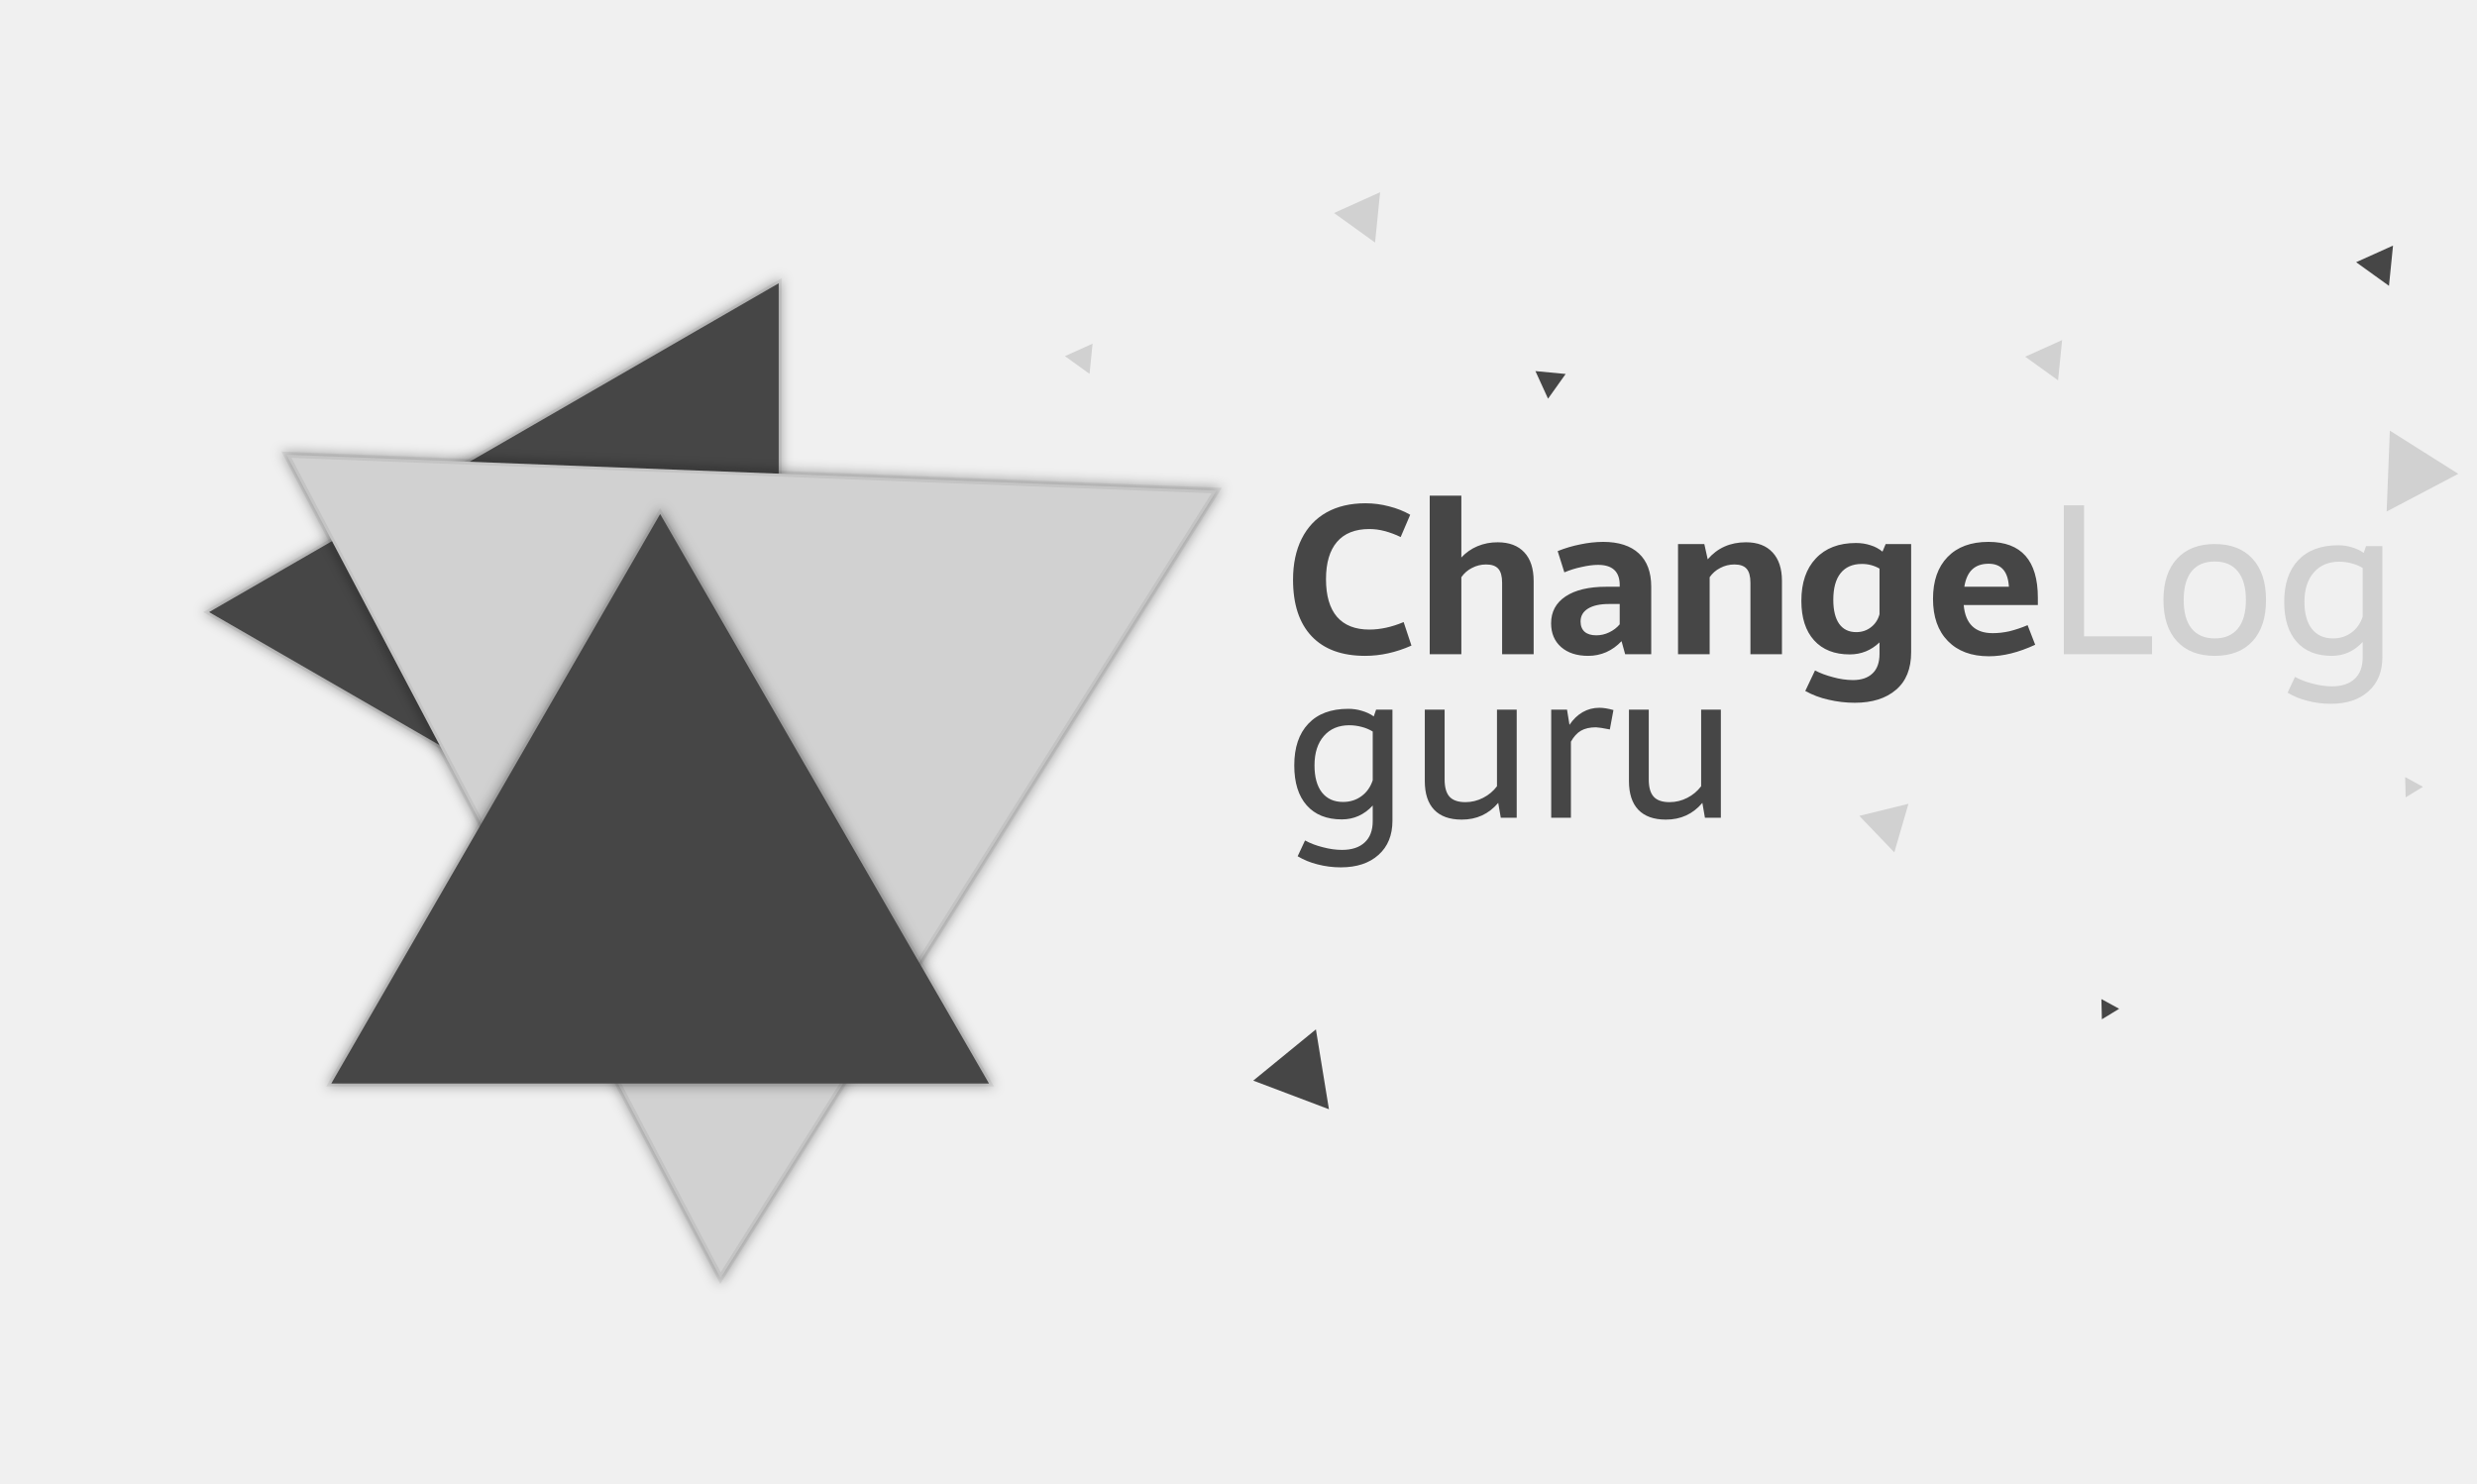
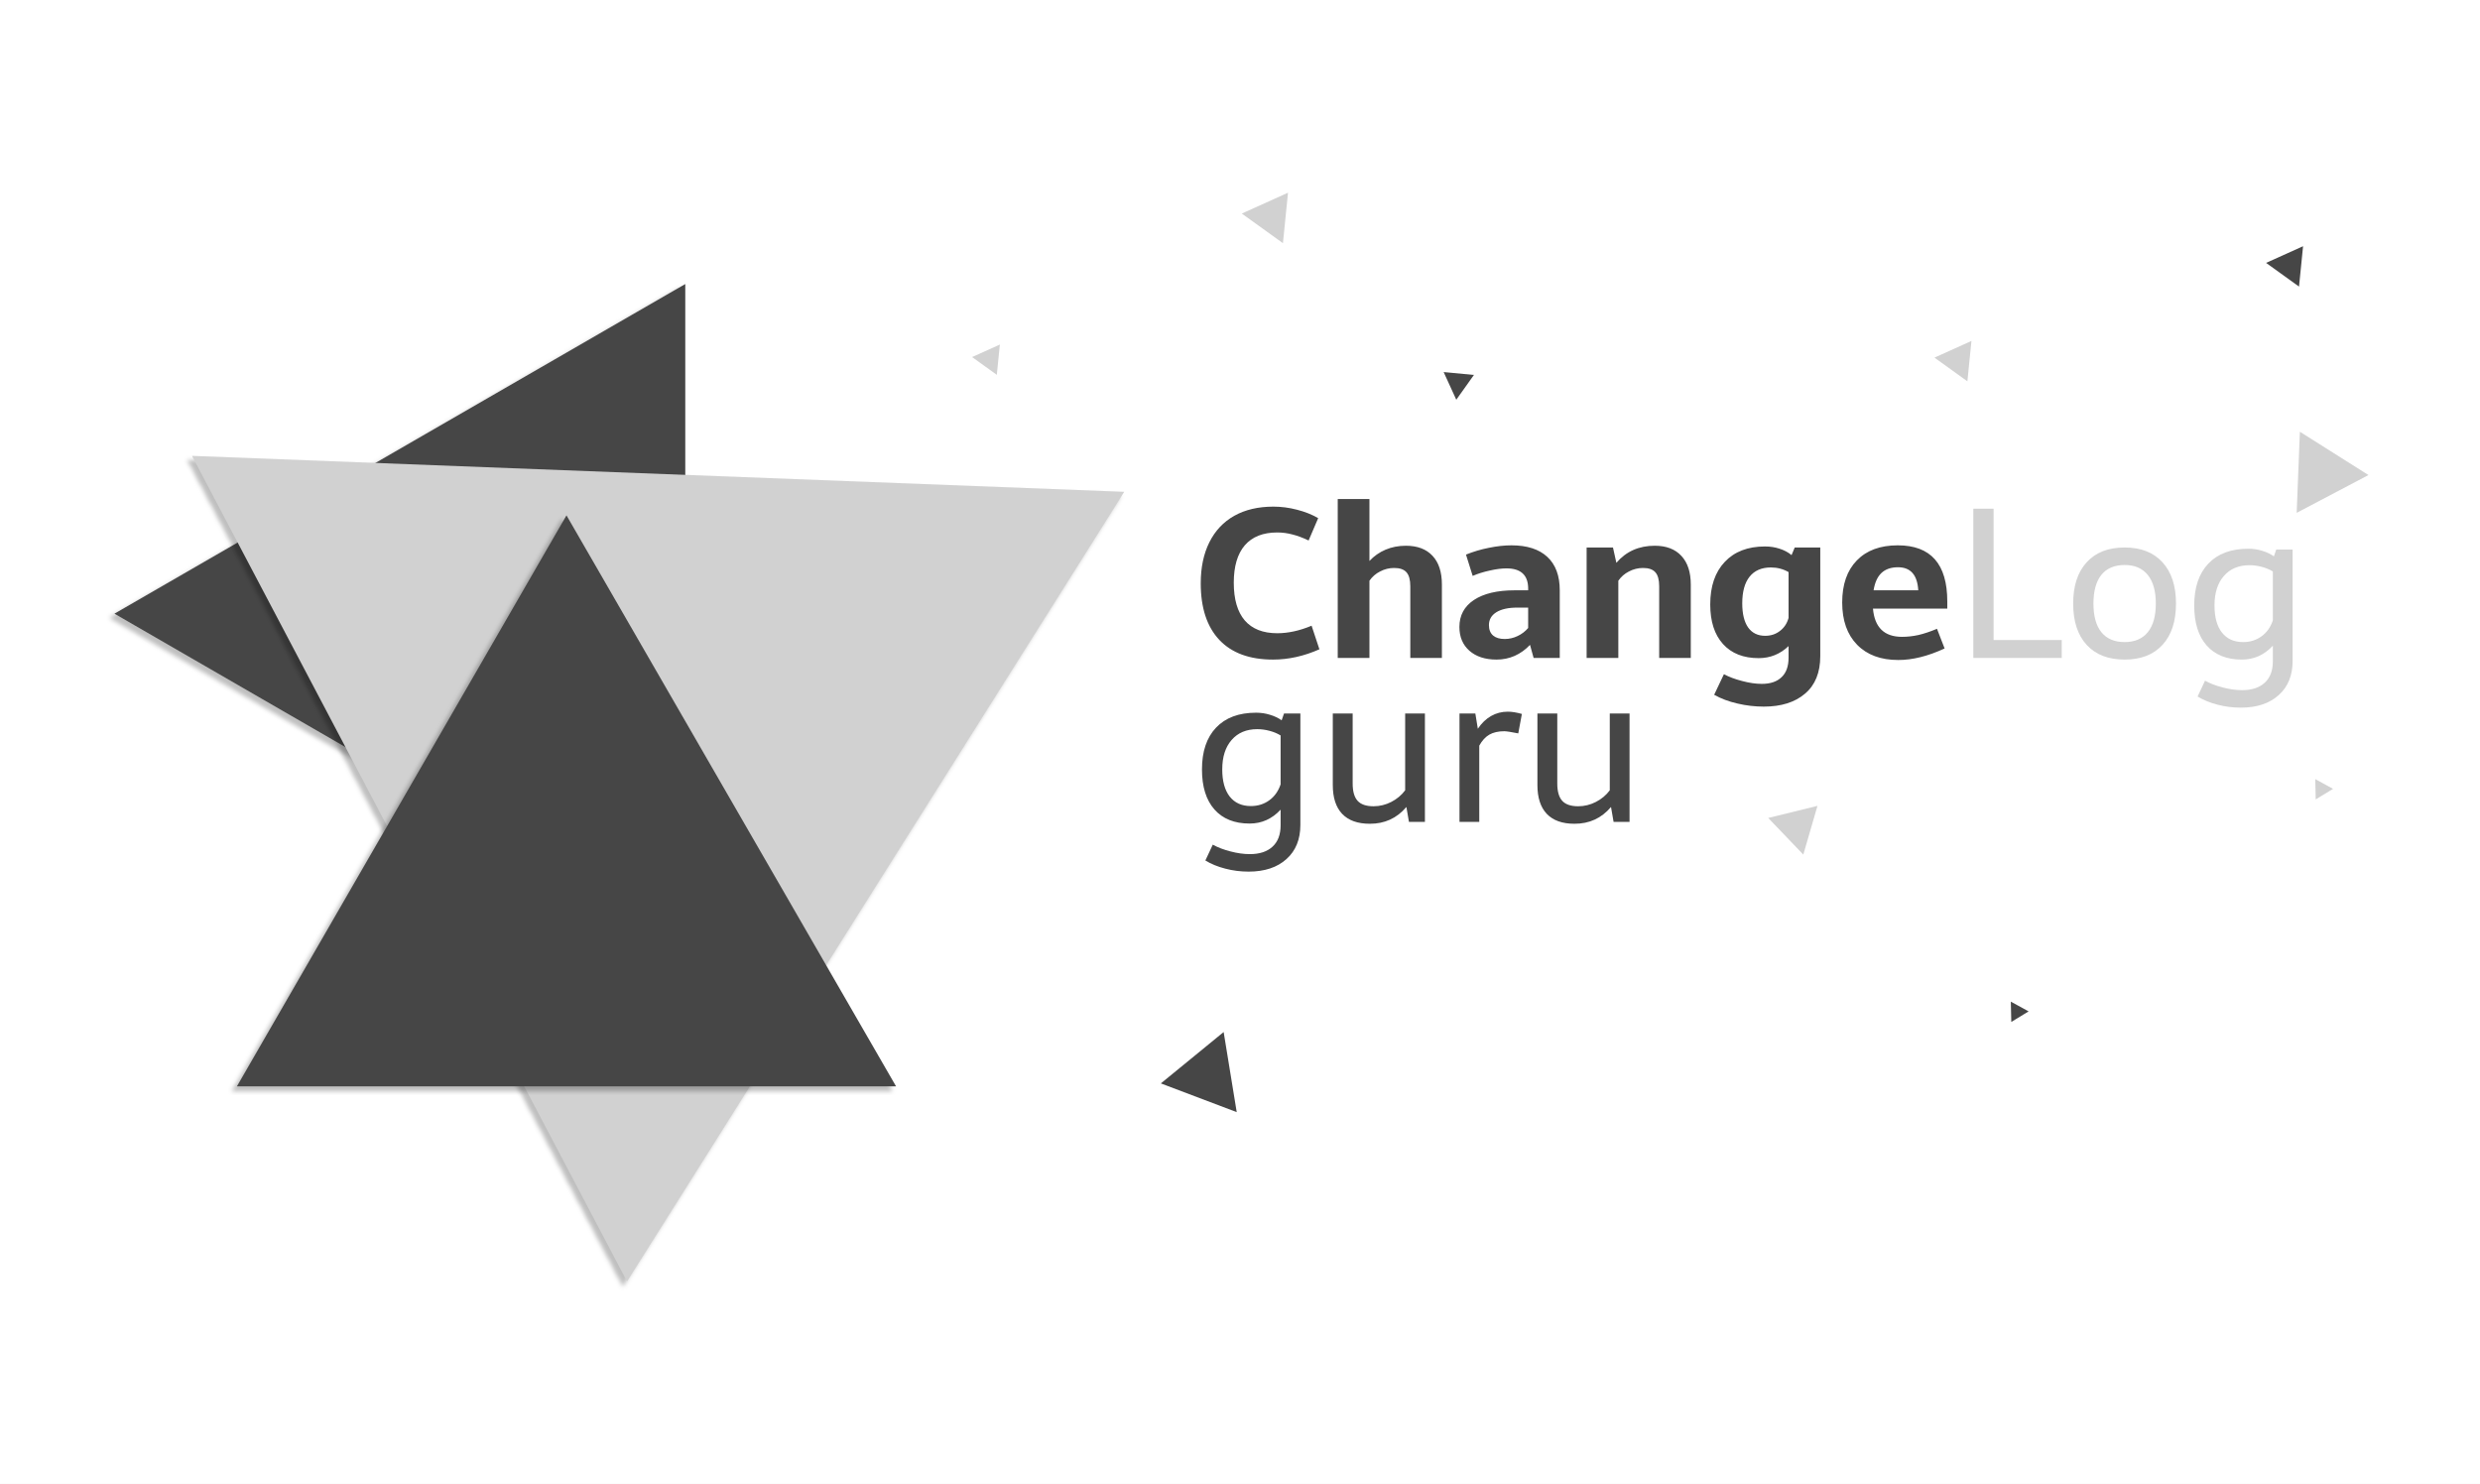
- <svg xmlns="http://www.w3.org/2000/svg" width="212" height="127" fill="none">
-   <path fill="#464646" d="M204.467 24.468l-2.812-2.023 3.158-1.423-.346 3.447zM179.854 85.52l1.52.831-1.48.9-.04-1.731zM132.493 34.129l-1.08-2.363 2.587.246-1.507 2.117zM112.625 88.114l1.116 6.838-6.479-2.452 5.363-4.386z" />
-   <path fill="#D1D1D1" d="M205.854 66.52l1.52.831-1.48.9-.04-1.731zM204.54 36.862l5.859 3.698-6.131 3.225.272-6.923zM176.144 32.557l-2.811-2.023 3.158-1.424-.347 3.447zM163.339 68.805l-1.208 4.158-2.997-3.126 4.205-1.032zM117.689 20.762l-3.515-2.529 3.947-1.78-.432 4.31zM93.252 32.003l-2.109-1.518 2.369-1.067-.26 2.585z" />
-   <path fill="#464646" d="M115.396 60.675c.411 0 .803.058 1.178.176.381.11.715.27 1.002.474l.202-.58h1.398v9.51c0 1.236-.396 2.209-1.187 2.918-.791.715-1.869 1.072-3.234 1.072a7.783 7.783 0 0 1-1.995-.255 6.25 6.25 0 0 1-1.697-.694l.633-1.354c.434.24.941.434 1.521.58.58.153 1.128.229 1.643.229.838 0 1.486-.214 1.943-.642.457-.421.685-1.028.685-1.819v-1.336c-.732.791-1.614 1.187-2.645 1.187-1.295 0-2.297-.402-3.006-1.205-.709-.802-1.064-1.942-1.064-3.418 0-1.536.402-2.725 1.205-3.569.802-.85 1.942-1.274 3.418-1.274zm.097 1.406c-.926 0-1.655.308-2.188.923-.534.61-.8 1.447-.8 2.514 0 .996.211 1.766.633 2.311.427.545 1.031.818 1.81.818.598 0 1.122-.165 1.573-.493.452-.328.774-.782.967-1.362v-4.175a3.474 3.474 0 0 0-.949-.395 4.04 4.04 0 0 0-1.046-.14zm8.148 4.64c0 .674.14 1.167.421 1.477.282.31.736.466 1.363.466.527 0 1.031-.123 1.512-.37.48-.245.875-.576 1.186-.992v-6.557h1.688V70h-1.363l-.219-1.274c-.815.96-1.858 1.438-3.129 1.432-1.032 0-1.817-.281-2.356-.844-.533-.562-.8-1.382-.8-2.46v-6.109h1.697v5.977zm10.687-4.675c.322-.48.7-.844 1.134-1.09.434-.246.908-.37 1.424-.37.345 0 .747.065 1.204.194l-.308 1.661c-.586-.117-.981-.178-1.186-.184-.516 0-.944.096-1.284.29-.333.193-.621.507-.861.94V70h-1.687v-9.255h1.353l.211 1.3zm6.785 4.676c0 .674.141 1.166.422 1.476.281.31.736.466 1.362.466a3.27 3.27 0 0 0 1.512-.37 3.38 3.38 0 0 0 1.187-.992v-6.557h1.687V70h-1.362l-.22-1.274c-.814.96-1.857 1.438-3.129 1.432-1.031 0-1.816-.281-2.355-.844-.533-.562-.8-1.382-.8-2.46v-6.109h1.696v5.977zM116.873 43.08a7.88 7.88 0 0 1 2.013.264c.674.17 1.277.41 1.81.72l-.817 1.908a7.407 7.407 0 0 0-1.398-.519 5.001 5.001 0 0 0-1.283-.167c-1.213 0-2.136.366-2.768 1.099-.627.732-.941 1.796-.941 3.19 0 1.418.314 2.493.941 3.226.632.726 1.555 1.09 2.768 1.09.938 0 1.916-.214 2.936-.642l.668 2.013c-1.319.586-2.64.879-3.964.879-1.992 0-3.519-.56-4.579-1.68-1.061-1.124-1.591-2.735-1.591-4.833 0-1.354.246-2.523.738-3.507s1.201-1.737 2.127-2.259c.932-.521 2.045-.782 3.34-.782zm8.2 4.64a3.988 3.988 0 0 1 1.38-.966 4.407 4.407 0 0 1 1.732-.334c.984 0 1.743.287 2.276.861.533.569.8 1.386.8 2.452V56h-2.699v-6.117c0-.551-.108-.95-.325-1.196-.216-.246-.565-.369-1.046-.369-.433 0-.837.1-1.212.3a2.424 2.424 0 0 0-.906.79V56h-2.707V42.43h2.707v5.29zm12.129-1.335c1.33 0 2.35.328 3.059.984.709.656 1.063 1.608 1.063 2.857V56h-2.232l-.308-1.116c-.387.41-.823.723-1.309.94a3.806 3.806 0 0 1-1.547.317c-.973 0-1.746-.252-2.321-.756-.568-.504-.852-1.18-.852-2.03 0-.985.413-1.752 1.239-2.303.832-.551 1.992-.826 3.481-.826h1.151v-.238c-.035-1.09-.653-1.635-1.855-1.635-.41 0-.884.062-1.423.185a7.895 7.895 0 0 0-1.459.457l-.572-1.82a10.692 10.692 0 0 1 1.96-.58 9.612 9.612 0 0 1 1.925-.21zm.501 5.317c-.767 0-1.365.132-1.793.396-.422.263-.633.63-.633 1.098 0 .387.118.683.352.888.234.2.565.299.993.299.387 0 .756-.085 1.107-.255.358-.17.657-.398.897-.686v-1.74h-.923zm8.455-3.823c.832-.973 1.925-1.46 3.279-1.46.984 0 1.743.291 2.276.871.533.574.8 1.389.8 2.443V56h-2.699v-6.117c0-.551-.108-.95-.325-1.196-.217-.246-.565-.369-1.046-.369-.433 0-.838.1-1.213.3a2.421 2.421 0 0 0-.905.79V56h-2.707v-9.43h2.25l.29 1.309zm12.692-1.398c.445 0 .861.065 1.248.194a2.94 2.94 0 0 1 1.019.545l.273-.65h2.179v9.272c0 1.406-.433 2.475-1.3 3.208-.862.738-2.037 1.107-3.525 1.107a9.758 9.758 0 0 1-2.25-.263 7.325 7.325 0 0 1-1.986-.747l.835-1.758c.422.228.937.421 1.547.58a6.525 6.525 0 0 0 1.687.246c.733 0 1.295-.19 1.688-.571.398-.375.597-.93.597-1.662v-.993c-.72.686-1.57 1.029-2.549 1.029-1.306 0-2.323-.402-3.049-1.205-.727-.802-1.09-1.93-1.09-3.383 0-1.547.413-2.757 1.239-3.63.826-.88 1.972-1.319 3.437-1.319zm.501 1.793c-.791 0-1.398.264-1.82.791-.416.522-.624 1.28-.624 2.277 0 .89.167 1.576.501 2.056.34.475.826.712 1.459.712.481 0 .9-.137 1.257-.413.363-.275.609-.647.738-1.116V48.67a2.97 2.97 0 0 0-1.511-.396zm8.718 3.516c.141 1.605.967 2.408 2.479 2.408.469 0 .94-.053 1.415-.158a10.09 10.09 0 0 0 1.573-.527l.651 1.678c-1.43.662-2.751.99-3.964.985-1.489 0-2.658-.434-3.507-1.301-.85-.867-1.275-2.071-1.275-3.612 0-1.535.416-2.73 1.248-3.586.832-.862 1.999-1.292 3.499-1.292 2.818 0 4.227 1.596 4.227 4.79v.615h-6.346zm3.868-1.564c-.077-1.313-.654-1.97-1.732-1.97-.598 0-1.069.165-1.415.493-.34.322-.562.814-.668 1.477h3.815z" />
-   <path fill="#D1D1D1" d="M184.188 56h-7.549V43.256h1.731V54.47h5.818V56zm5.371-9.43c1.388 0 2.466.421 3.234 1.265.768.838 1.151 2.013 1.151 3.524 0 1.512-.383 2.687-1.151 3.525-.768.838-1.846 1.257-3.234 1.257-1.395 0-2.476-.42-3.244-1.257-.767-.838-1.151-2.013-1.151-3.525 0-1.511.384-2.686 1.151-3.524.768-.844 1.849-1.266 3.244-1.266zm0 1.493c-.868 0-1.53.282-1.987.844-.451.563-.676 1.38-.676 2.452 0 1.067.225 1.881.676 2.444.457.562 1.119.844 1.987.844.861 0 1.52-.282 1.977-.844.457-.563.686-1.377.686-2.444 0-1.066-.229-1.88-.686-2.443-.457-.568-1.116-.852-1.977-.852zm10.564-1.388c.41 0 .803.058 1.178.176.381.11.715.27 1.002.474l.202-.58h1.397v9.51c0 1.236-.395 2.209-1.186 2.918-.791.715-1.869 1.072-3.235 1.072-.685 0-1.35-.085-1.995-.255a6.244 6.244 0 0 1-1.696-.694l.633-1.354c.433.24.94.434 1.52.58.58.153 1.128.229 1.644.229.838 0 1.485-.214 1.942-.642.457-.422.686-1.028.686-1.819v-1.336c-.733.791-1.614 1.187-2.646 1.187-1.295 0-2.297-.402-3.006-1.204-.709-.803-1.063-1.943-1.063-3.42 0-1.535.401-2.724 1.204-3.568.803-.85 1.942-1.274 3.419-1.274zm.097 1.406c-.926 0-1.656.308-2.189.923-.533.61-.8 1.447-.8 2.514 0 .996.211 1.766.633 2.311.428.545 1.032.818 1.811.818.597 0 1.122-.165 1.573-.493.451-.328.773-.782.967-1.362v-4.175a3.487 3.487 0 0 0-.949-.395 4.05 4.05 0 0 0-1.046-.14z" />
-   <g filter="url(#filter0_d)">
-     <path fill="#464646" d="M66.646 24.25v56.292l-48.75-28.146 48.75-28.146z" />
-     <path stroke="#464646" stroke-opacity=".1" stroke-width=".5" d="M66.646 24.25v56.292l-48.75-28.146 48.75-28.146z" />
-   </g>
-   <g filter="url(#filter1_d)">
-     <path fill="#D1D1D1" d="M24.517 38.922l79.615 3.068-42.464 67.415-37.151-70.483z" />
-     <path stroke="#464646" stroke-opacity=".1" stroke-width=".5" d="M24.517 38.922l79.615 3.068-42.464 67.415-37.151-70.483z" />
-   </g>
-   <g filter="url(#filter2_d)">
-     <path fill="#464646" d="M56.5 44l28.146 48.75H28.354L56.5 44z" />
-     <path stroke="#464646" stroke-opacity=".1" stroke-width=".5" d="M56.5 44l28.146 48.75H28.354L56.5 44z" />
+ <svg xmlns="http://www.w3.org/2000/svg" width="600" height="359" fill="none">
+   <g clip-path="url(#clip0)">
+     <path fill="#fff" d="M0 0h600v359H0z" />
+     <path fill="#464646" d="M556.214 69.337l-7.965-5.733 8.946-4.034-.981 9.767zM486.491 242.339l4.304 2.357-4.192 2.55-.112-4.907zM352.327 96.712l-3.059-6.697 7.327.699-4.268 5.998zM296.045 249.692l3.161 19.377-18.355-6.95 15.194-12.427z" />
+     <path fill="#D1D1D1" d="M560.145 188.498l4.304 2.357-4.193 2.55-.111-4.907zM556.422 104.457l16.597 10.478-17.37 9.14.773-19.618zM475.982 92.257l-7.965-5.733 8.946-4.034-.981 9.767zM439.708 194.974l-3.424 11.783-8.489-8.858 11.913-2.925zM310.388 58.835l-9.956-7.167 11.182-5.042-1.226 12.209zM241.164 90.688l-5.974-4.3 6.71-3.026-.736 7.326z" />
+     <path fill="#464646" d="M303.898 172.431c1.162 0 2.275.166 3.337.498 1.079.316 2.025.764 2.839 1.345l.573-1.643h3.959v26.944c0 3.503-1.12 6.259-3.362 8.267-2.241 2.026-5.296 3.039-9.164 3.039-1.942 0-3.826-.241-5.653-.723-1.809-.464-3.411-1.12-4.806-1.967l1.793-3.835c1.229.681 2.665 1.229 4.308 1.644 1.644.431 3.196.647 4.657.647 2.374 0 4.209-.606 5.504-1.818 1.294-1.195 1.942-2.913 1.942-5.154v-3.786c-2.075 2.242-4.574 3.362-7.496 3.362-3.669 0-6.507-1.137-8.516-3.411-2.009-2.275-3.013-5.504-3.013-9.687 0-4.35 1.137-7.72 3.411-10.111 2.275-2.407 5.504-3.611 9.687-3.611zm.274 3.985c-2.623 0-4.69.871-6.201 2.614-1.51 1.727-2.266 4.101-2.266 7.123 0 2.822.598 5.005 1.793 6.549 1.212 1.544 2.922 2.316 5.13 2.316 1.694 0 3.179-.465 4.458-1.395 1.278-.929 2.191-2.216 2.739-3.86v-11.828c-.78-.482-1.677-.855-2.69-1.121a11.483 11.483 0 0 0-2.963-.398zm23.085 13.148c0 1.909.398 3.304 1.195 4.184.797.88 2.083 1.32 3.86 1.32a9.276 9.276 0 0 0 4.283-1.046c1.361-.698 2.482-1.636 3.362-2.814v-18.577h4.781v26.222h-3.86l-.622-3.611c-2.308 2.723-5.263 4.076-8.866 4.059-2.921 0-5.146-.797-6.673-2.391-1.511-1.593-2.267-3.918-2.267-6.972v-17.307h4.807v16.933zm30.281-13.248c.913-1.361 1.984-2.39 3.212-3.088 1.229-.697 2.573-1.046 4.034-1.046.98 0 2.117.183 3.412.548l-.872 4.707c-1.66-.332-2.78-.507-3.361-.523-1.461 0-2.673.274-3.636.822-.946.547-1.76 1.436-2.441 2.664v18.453h-4.781v-26.222h3.835l.598 3.685zm19.224 13.248c0 1.909.399 3.304 1.196 4.184.797.88 2.083 1.32 3.86 1.32a9.276 9.276 0 0 0 4.283-1.046c1.361-.698 2.482-1.636 3.362-2.814v-18.577h4.781v26.222h-3.86l-.623-3.611c-2.307 2.723-5.262 4.076-8.865 4.059-2.922 0-5.146-.797-6.674-2.391-1.51-1.593-2.266-3.918-2.266-6.972v-17.307h4.806v16.933zM308.082 122.574c1.909 0 3.81.249 5.702.747 1.91.482 3.62 1.162 5.13 2.042l-2.316 5.404c-1.427-.681-2.747-1.17-3.959-1.469a14.163 14.163 0 0 0-3.636-.473c-3.436 0-6.051 1.037-7.844 3.112-1.776 2.076-2.665 5.089-2.665 9.04 0 4.018.889 7.064 2.665 9.139 1.793 2.059 4.408 3.088 7.844 3.088 2.656 0 5.429-.606 8.318-1.818l1.892 5.703c-3.735 1.66-7.479 2.49-11.231 2.49-5.644 0-9.969-1.585-12.974-4.756-3.005-3.188-4.507-7.753-4.507-13.697 0-3.835.697-7.147 2.092-9.936 1.394-2.789 3.403-4.922 6.026-6.4 2.64-1.477 5.794-2.216 9.463-2.216zm23.234 13.149a11.267 11.267 0 0 1 3.909-2.74c1.494-.631 3.13-.946 4.906-.946 2.789 0 4.939.813 6.45 2.44 1.511 1.611 2.266 3.927 2.266 6.948v17.756h-7.645v-17.332c0-1.561-.307-2.69-.921-3.387-.615-.697-1.603-1.046-2.964-1.046a7.206 7.206 0 0 0-3.436.847 6.833 6.833 0 0 0-2.565 2.241v18.677h-7.67v-38.45h7.67v14.992zm34.365-3.786c3.768 0 6.657.93 8.666 2.789 2.009 1.86 3.013 4.558 3.013 8.094v16.361h-6.325l-.872-3.163c-1.095 1.162-2.332 2.05-3.71 2.664-1.361.598-2.822.897-4.383.897-2.756 0-4.947-.714-6.574-2.142-1.611-1.427-2.416-3.345-2.416-5.752 0-2.789 1.171-4.964 3.512-6.524 2.357-1.561 5.644-2.341 9.861-2.341h3.262v-.673c-.1-3.088-1.851-4.631-5.254-4.631-1.162 0-2.507.174-4.034.522-1.528.332-2.906.764-4.134 1.295l-1.619-5.154a30.28 30.28 0 0 1 5.553-1.644c1.943-.398 3.761-.598 5.454-.598zm1.419 15.066c-2.174 0-3.868.374-5.08 1.121-1.195.747-1.793 1.785-1.793 3.113 0 1.095.332 1.934.996 2.515.664.564 1.602.847 2.814.847a7.116 7.116 0 0 0 3.138-.723 7.408 7.408 0 0 0 2.54-1.942v-4.931H367.1zm23.956-10.832c2.358-2.756 5.454-4.134 9.289-4.134 2.789 0 4.939.822 6.45 2.465 1.51 1.627 2.266 3.935 2.266 6.923v17.756h-7.645v-17.332c0-1.561-.307-2.69-.922-3.387-.614-.697-1.602-1.046-2.963-1.046a7.21 7.21 0 0 0-3.437.847 6.838 6.838 0 0 0-2.564 2.241v18.677h-7.67V132.46h6.375l.821 3.711zm35.959-3.96c1.262 0 2.441.183 3.537.548 1.112.349 2.075.863 2.888 1.544l.772-1.843h6.176v26.272c0 3.985-1.229 7.014-3.686 9.09-2.44 2.091-5.769 3.137-9.985 3.137-2.142 0-4.267-.249-6.375-.747-2.109-.481-3.985-1.187-5.628-2.116l2.365-4.981c1.196.648 2.657 1.195 4.383 1.644 1.727.465 3.32.697 4.781.697 2.076 0 3.669-.54 4.782-1.619 1.129-1.062 1.693-2.631 1.693-4.706v-2.814c-2.042 1.942-4.449 2.913-7.222 2.913-3.702 0-6.582-1.137-8.641-3.411-2.058-2.275-3.088-5.47-3.088-9.588 0-4.382 1.171-7.811 3.512-10.284 2.34-2.491 5.586-3.736 9.736-3.736zm1.42 5.08c-2.241 0-3.96.747-5.155 2.242-1.179 1.477-1.768 3.627-1.768 6.449 0 2.524.473 4.466 1.419 5.827.963 1.345 2.341 2.018 4.134 2.018 1.362 0 2.549-.391 3.561-1.171 1.03-.78 1.727-1.834 2.092-3.162v-11.082c-1.295-.747-2.723-1.121-4.283-1.121zm24.703 9.961c.398 4.549 2.739 6.824 7.022 6.824 1.329 0 2.665-.15 4.01-.449 1.344-.315 2.83-.813 4.457-1.494l1.843 4.757c-4.051 1.876-7.794 2.805-11.231 2.789-4.217 0-7.529-1.229-9.936-3.686s-3.611-5.869-3.611-10.235c0-4.349 1.179-7.736 3.536-10.16 2.358-2.44 5.661-3.661 9.911-3.661 7.986 0 11.978 4.524 11.978 13.572v1.743h-17.979zm10.957-4.432c-.216-3.719-1.851-5.578-4.906-5.578-1.693 0-3.03.464-4.009 1.394-.963.913-1.594 2.308-1.893 4.184h10.808z" />
+     <path fill="#D1D1D1" d="M498.809 159.181h-21.391v-36.109h4.905v31.776h16.486v4.333zm15.215-26.721c3.935 0 6.989 1.196 9.164 3.586 2.175 2.374 3.262 5.703 3.262 9.986s-1.087 7.612-3.262 9.986c-2.175 2.374-5.229 3.561-9.164 3.561-3.951 0-7.014-1.187-9.189-3.561-2.175-2.374-3.262-5.703-3.262-9.986s1.087-7.612 3.262-9.986c2.175-2.39 5.238-3.586 9.189-3.586zm0 4.234c-2.457 0-4.333.797-5.628 2.39-1.278 1.594-1.917 3.91-1.917 6.948 0 3.022.639 5.329 1.917 6.923 1.295 1.594 3.171 2.391 5.628 2.391 2.441 0 4.308-.797 5.603-2.391 1.295-1.594 1.943-3.901 1.943-6.923 0-3.021-.648-5.329-1.943-6.923-1.295-1.61-3.162-2.415-5.603-2.415zm29.933-3.935c1.162 0 2.274.166 3.337.498 1.079.316 2.025.764 2.839 1.345l.572-1.644h3.96v26.945c0 3.503-1.121 6.258-3.362 8.267-2.241 2.026-5.296 3.038-9.164 3.038-1.942 0-3.827-.24-5.653-.722-1.809-.465-3.412-1.12-4.806-1.967l1.793-3.835c1.228.681 2.664 1.228 4.308 1.644 1.644.431 3.196.647 4.657.647 2.374 0 4.208-.606 5.503-1.818 1.295-1.195 1.943-2.913 1.943-5.155v-3.785c-2.076 2.241-4.574 3.362-7.496 3.362-3.669 0-6.508-1.137-8.517-3.412-2.008-2.274-3.013-5.503-3.013-9.687 0-4.349 1.137-7.719 3.412-10.11 2.274-2.407 5.503-3.611 9.687-3.611zm.274 3.985c-2.623 0-4.69.871-6.201 2.614-1.511 1.727-2.266 4.101-2.266 7.122 0 2.823.598 5.006 1.793 6.55 1.212 1.544 2.922 2.316 5.13 2.316 1.693 0 3.179-.465 4.457-1.395 1.279-.93 2.192-2.216 2.74-3.86v-11.828c-.781-.482-1.677-.855-2.69-1.121a11.446 11.446 0 0 0-2.963-.398z" />
+     <path fill="#464646" d="M165.794 68.718v159.516L27.695 148.476l138.099-79.758z" filter="url(#filter0_d)" />
+     <path fill="#D1D1D1" d="M46.452 110.294l225.534 8.695-120.294 191.035-105.24-199.73z" filter="url(#filter1_d)" />
+     <path fill="#464646" d="M137.053 124.684l79.732 138.144H57.322l79.731-138.144z" filter="url(#filter2_d)" />
  </g>
  <defs>
-     <filter id="filter0_d" width="51.5" height="59.158" x="16.396" y="22.817" color-interpolation-filters="sRGB" filterUnits="userSpaceOnUse">
+     <filter id="filter0_d" width="140.099" height="161.515" x="25.695" y="68.718" color-interpolation-filters="sRGB" filterUnits="userSpaceOnUse">
      <feFlood flood-opacity="0" result="BackgroundImageFix" />
      <feColorMatrix in="SourceAlpha" values="0 0 0 0 0 0 0 0 0 0 0 0 0 0 0 0 0 0 127 0" />
-       <feOffset />
+       <feOffset dx="-1" dy="1" />
      <feGaussianBlur stdDeviation=".5" />
-       <feColorMatrix values="0 0 0 0 0 0 0 0 0 0 0 0 0 0 0 0 0 0 0.3 0" />
+       <feColorMatrix values="0 0 0 0 0 0 0 0 0 0 0 0 0 0 0 0 0 0 0.25 0" />
      <feBlend in2="BackgroundImageFix" result="effect1_dropShadow" />
      <feBlend in="SourceGraphic" in2="effect1_dropShadow" result="shape" />
    </filter>
-     <filter id="filter1_d" width="82.481" height="73.249" x="23.094" y="37.656" color-interpolation-filters="sRGB" filterUnits="userSpaceOnUse">
+     <filter id="filter1_d" width="227.534" height="201.729" x="44.452" y="110.294" color-interpolation-filters="sRGB" filterUnits="userSpaceOnUse">
      <feFlood flood-opacity="0" result="BackgroundImageFix" />
      <feColorMatrix in="SourceAlpha" values="0 0 0 0 0 0 0 0 0 0 0 0 0 0 0 0 0 0 127 0" />
-       <feOffset />
+       <feOffset dx="-1" dy="1" />
      <feGaussianBlur stdDeviation=".5" />
-       <feColorMatrix values="0 0 0 0 0 0 0 0 0 0 0 0 0 0 0 0 0 0 0.3 0" />
+       <feColorMatrix values="0 0 0 0 0 0 0 0 0 0 0 0 0 0 0 0 0 0 0.25 0" />
      <feBlend in2="BackgroundImageFix" result="effect1_dropShadow" />
      <feBlend in="SourceGraphic" in2="effect1_dropShadow" result="shape" />
    </filter>
-     <filter id="filter2_d" width="59.158" height="51.5" x="26.921" y="42.5" color-interpolation-filters="sRGB" filterUnits="userSpaceOnUse">
+     <filter id="filter2_d" width="161.463" height="140.144" x="55.322" y="124.684" color-interpolation-filters="sRGB" filterUnits="userSpaceOnUse">
      <feFlood flood-opacity="0" result="BackgroundImageFix" />
      <feColorMatrix in="SourceAlpha" values="0 0 0 0 0 0 0 0 0 0 0 0 0 0 0 0 0 0 127 0" />
-       <feOffset />
+       <feOffset dx="-1" dy="1" />
      <feGaussianBlur stdDeviation=".5" />
-       <feColorMatrix values="0 0 0 0 0 0 0 0 0 0 0 0 0 0 0 0 0 0 0.3 0" />
+       <feColorMatrix values="0 0 0 0 0 0 0 0 0 0 0 0 0 0 0 0 0 0 0.25 0" />
      <feBlend in2="BackgroundImageFix" result="effect1_dropShadow" />
      <feBlend in="SourceGraphic" in2="effect1_dropShadow" result="shape" />
    </filter>
+     <clipPath id="clip0">
+       <path fill="#fff" d="M0 0h600v359H0z" />
+     </clipPath>
  </defs>
</svg>
